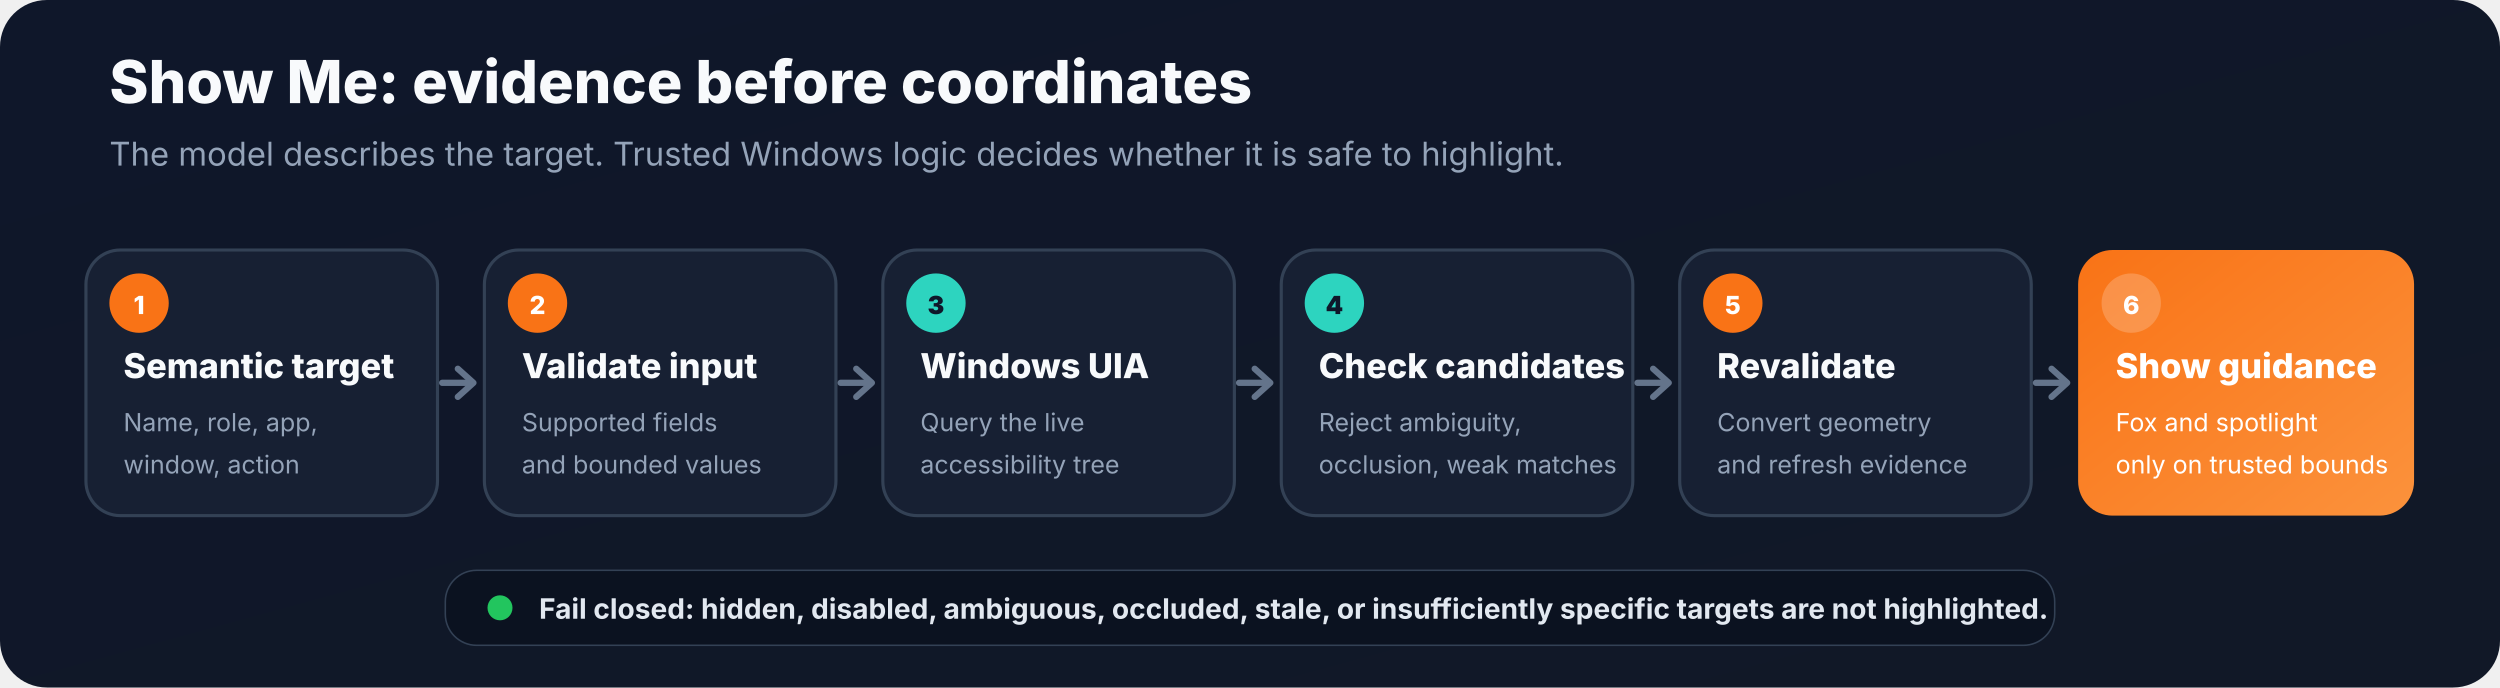
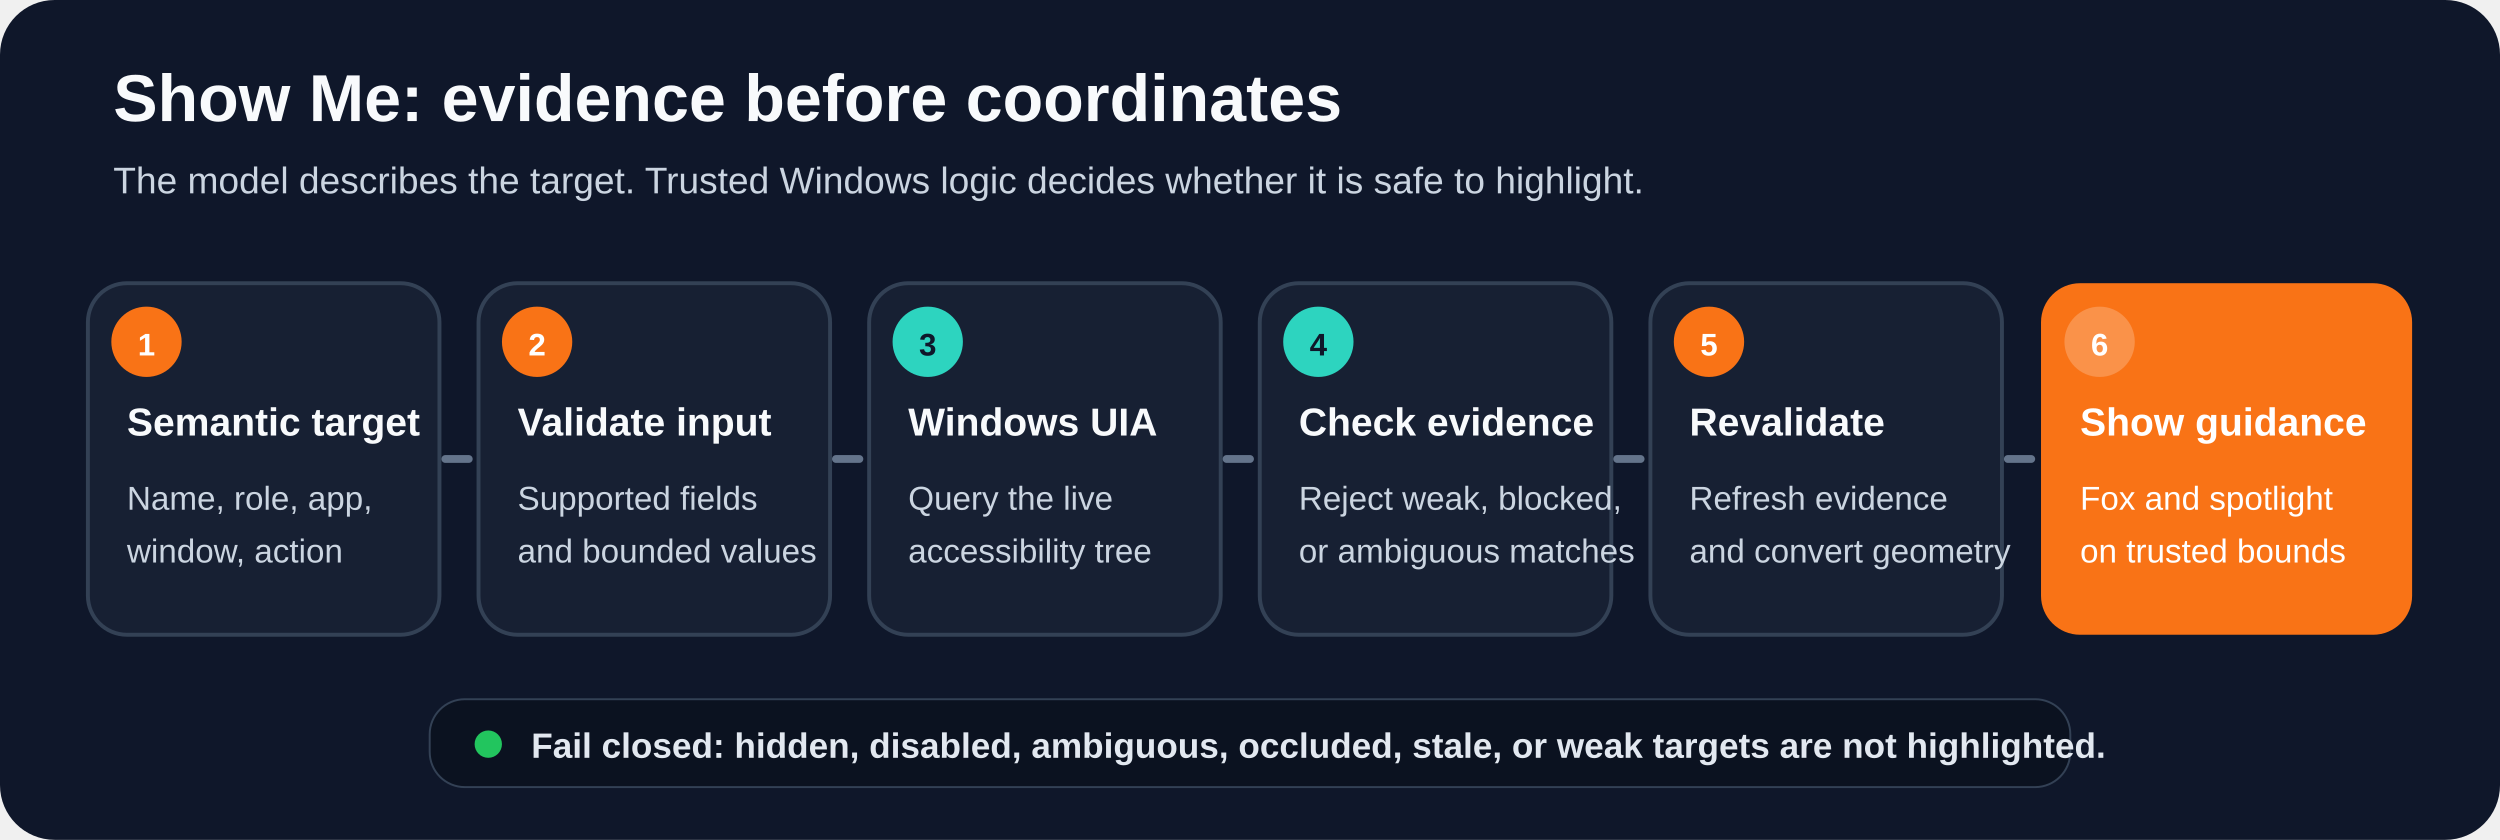
- <svg xmlns="http://www.w3.org/2000/svg" width="1600" height="440" viewBox="0 0 1600 440" role="img" aria-labelledby="title desc">
-   <defs>
-     <linearGradient id="bg" x1="0" y1="0" x2="1" y2="1">
-       <stop offset="0" stop-color="#0f172a" />
-       <stop offset="1" stop-color="#111827" />
-     </linearGradient>
-     <linearGradient id="accent" x1="0" y1="0" x2="1" y2="1">
-       <stop offset="0" stop-color="#f97316" />
-       <stop offset="1" stop-color="#fb923c" />
-     </linearGradient>
-   </defs>
-   <rect width="1600" height="440" rx="30" fill="url(#bg)" />
-   <g font-family="Inter, Segoe UI, Arial, sans-serif">
-     <text x="70" y="66" fill="#f8fafc" font-size="38" font-weight="800">Show Me: evidence before coordinates</text>
-     <text x="70" y="106" fill="#94a3b8" font-size="21">The model describes the target. Trusted Windows logic decides whether it is safe to highlight.</text>
-     <g transform="translate(55 160)">
-       <rect width="225" height="170" rx="22" fill="#172033" stroke="#334155" stroke-width="2" />
-       <circle cx="34" cy="34" r="19" fill="#f97316" />
-       <text x="34" y="41" text-anchor="middle" fill="#fff" font-size="16" font-weight="800">1</text>
-       <text x="24" y="82" fill="#f8fafc" font-size="22" font-weight="800">Semantic target</text>
-       <text x="24" y="116" fill="#94a3b8" font-size="16">Name, role, app,</text>
-       <text x="24" y="143" fill="#94a3b8" font-size="16">window, action</text>
+ <svg xmlns="http://www.w3.org/2000/svg" width="1280" height="430" viewBox="0 0 1280 430" role="img" aria-labelledby="title desc">
+   <rect width="1280" height="430" rx="28" fill="#0f172a" />
+   <g font-family="Segoe UI, Arial, sans-serif">
+     <text x="58" y="62" fill="#f8fafc" font-size="34" font-weight="800">Show Me: evidence before coordinates</text>
+     <text x="58" y="99" fill="#cbd5e1" font-size="19">The model describes the target. Trusted Windows logic decides whether it is safe to highlight.</text>
+     <g transform="translate(45 145)">
+       <rect width="180" height="180" rx="20" fill="#172033" stroke="#334155" stroke-width="2" />
+       <circle cx="30" cy="30" r="18" fill="#f97316" />
+       <text x="30" y="37" text-anchor="middle" fill="#fff" font-size="16" font-weight="800">1</text>
+       <text x="20" y="78" fill="#f8fafc" font-size="20" font-weight="800">Semantic target</text>
+       <text x="20" y="116" fill="#cbd5e1" font-size="17">Name, role, app,</text>
+       <text x="20" y="143" fill="#cbd5e1" font-size="17">window, action</text>
    </g>
-     <g transform="translate(310 160)">
-       <rect width="225" height="170" rx="22" fill="#172033" stroke="#334155" stroke-width="2" />
-       <circle cx="34" cy="34" r="19" fill="#f97316" />
-       <text x="34" y="41" text-anchor="middle" fill="#fff" font-size="16" font-weight="800">2</text>
-       <text x="24" y="82" fill="#f8fafc" font-size="22" font-weight="800">Validate input</text>
-       <text x="24" y="116" fill="#94a3b8" font-size="16">Supported fields</text>
-       <text x="24" y="143" fill="#94a3b8" font-size="16">and bounded values</text>
+     <g transform="translate(245 145)">
+       <rect width="180" height="180" rx="20" fill="#172033" stroke="#334155" stroke-width="2" />
+       <circle cx="30" cy="30" r="18" fill="#f97316" />
+       <text x="30" y="37" text-anchor="middle" fill="#fff" font-size="16" font-weight="800">2</text>
+       <text x="20" y="78" fill="#f8fafc" font-size="20" font-weight="800">Validate input</text>
+       <text x="20" y="116" fill="#cbd5e1" font-size="17">Supported fields</text>
+       <text x="20" y="143" fill="#cbd5e1" font-size="17">and bounded values</text>
    </g>
-     <g transform="translate(565 160)">
-       <rect width="225" height="170" rx="22" fill="#172033" stroke="#334155" stroke-width="2" />
-       <circle cx="34" cy="34" r="19" fill="#2dd4bf" />
-       <text x="34" y="41" text-anchor="middle" fill="#0f172a" font-size="16" font-weight="900">3</text>
-       <text x="24" y="82" fill="#f8fafc" font-size="22" font-weight="800">Windows UIA</text>
-       <text x="24" y="116" fill="#94a3b8" font-size="16">Query the live</text>
-       <text x="24" y="143" fill="#94a3b8" font-size="16">accessibility tree</text>
+     <g transform="translate(445 145)">
+       <rect width="180" height="180" rx="20" fill="#172033" stroke="#334155" stroke-width="2" />
+       <circle cx="30" cy="30" r="18" fill="#2dd4bf" />
+       <text x="30" y="37" text-anchor="middle" fill="#0f172a" font-size="16" font-weight="900">3</text>
+       <text x="20" y="78" fill="#f8fafc" font-size="20" font-weight="800">Windows UIA</text>
+       <text x="20" y="116" fill="#cbd5e1" font-size="17">Query the live</text>
+       <text x="20" y="143" fill="#cbd5e1" font-size="17">accessibility tree</text>
    </g>
-     <g transform="translate(820 160)">
-       <rect width="225" height="170" rx="22" fill="#172033" stroke="#334155" stroke-width="2" />
-       <circle cx="34" cy="34" r="19" fill="#2dd4bf" />
-       <text x="34" y="41" text-anchor="middle" fill="#0f172a" font-size="16" font-weight="900">4</text>
-       <text x="24" y="82" fill="#f8fafc" font-size="22" font-weight="800">Check candidates</text>
-       <text x="24" y="116" fill="#94a3b8" font-size="16">Reject ambiguity,</text>
-       <text x="24" y="143" fill="#94a3b8" font-size="16">occlusion, weak matches</text>
+     <g transform="translate(645 145)">
+       <rect width="180" height="180" rx="20" fill="#172033" stroke="#334155" stroke-width="2" />
+       <circle cx="30" cy="30" r="18" fill="#2dd4bf" />
+       <text x="30" y="37" text-anchor="middle" fill="#0f172a" font-size="16" font-weight="900">4</text>
+       <text x="20" y="78" fill="#f8fafc" font-size="20" font-weight="800">Check evidence</text>
+       <text x="20" y="116" fill="#cbd5e1" font-size="17">Reject weak, blocked,</text>
+       <text x="20" y="143" fill="#cbd5e1" font-size="17">or ambiguous matches</text>
    </g>
-     <g transform="translate(1075 160)">
-       <rect width="225" height="170" rx="22" fill="#172033" stroke="#334155" stroke-width="2" />
-       <circle cx="34" cy="34" r="19" fill="#f97316" />
-       <text x="34" y="41" text-anchor="middle" fill="#fff" font-size="16" font-weight="800">5</text>
-       <text x="24" y="82" fill="#f8fafc" font-size="22" font-weight="800">Revalidate</text>
-       <text x="24" y="116" fill="#94a3b8" font-size="16">Convert geometry</text>
-       <text x="24" y="143" fill="#94a3b8" font-size="16">and refresh evidence</text>
+     <g transform="translate(845 145)">
+       <rect width="180" height="180" rx="20" fill="#172033" stroke="#334155" stroke-width="2" />
+       <circle cx="30" cy="30" r="18" fill="#f97316" />
+       <text x="30" y="37" text-anchor="middle" fill="#fff" font-size="16" font-weight="800">5</text>
+       <text x="20" y="78" fill="#f8fafc" font-size="20" font-weight="800">Revalidate</text>
+       <text x="20" y="116" fill="#cbd5e1" font-size="17">Refresh evidence</text>
+       <text x="20" y="143" fill="#cbd5e1" font-size="17">and convert geometry</text>
    </g>
-     <g transform="translate(1330 160)">
-       <rect width="215" height="170" rx="22" fill="url(#accent)" />
-       <circle cx="34" cy="34" r="19" fill="#fff" opacity="0.2" />
-       <text x="34" y="41" text-anchor="middle" fill="#fff" font-size="16" font-weight="800">6</text>
-       <text x="24" y="82" fill="#fff" font-size="22" font-weight="800">Show guidance</text>
-       <text x="24" y="116" fill="#fff" font-size="16">Fox and spotlight</text>
-       <text x="24" y="143" fill="#fff" font-size="16">only on trusted bounds</text>
+     <g transform="translate(1045 145)">
+       <rect width="190" height="180" rx="20" fill="#f97316" />
+       <circle cx="30" cy="30" r="18" fill="#fff" opacity="0.22" />
+       <text x="30" y="37" text-anchor="middle" fill="#fff" font-size="16" font-weight="800">6</text>
+       <text x="20" y="78" fill="#fff" font-size="20" font-weight="800">Show guidance</text>
+       <text x="20" y="116" fill="#fff" font-size="17">Fox and spotlight</text>
+       <text x="20" y="143" fill="#fff" font-size="17">on trusted bounds</text>
    </g>
-     <g stroke="#64748b" stroke-width="4" fill="none" stroke-linecap="round" stroke-linejoin="round">
-       <path d="M283 245 H302" />
-       <path d="M293 236 L303 245 L293 254" />
-       <path d="M538 245 H557" />
-       <path d="M548 236 L558 245 L548 254" />
-       <path d="M793 245 H812" />
-       <path d="M803 236 L813 245 L803 254" />
-       <path d="M1048 245 H1067" />
-       <path d="M1058 236 L1068 245 L1058 254" />
-       <path d="M1303 245 H1322" />
-       <path d="M1313 236 L1323 245 L1313 254" />
+     <g stroke="#64748b" stroke-width="4" fill="none" stroke-linecap="round">
+       <path d="M228 235 H240" />
+       <path d="M428 235 H440" />
+       <path d="M628 235 H640" />
+       <path d="M828 235 H840" />
+       <path d="M1028 235 H1040" />
    </g>
-     <rect x="285" y="365" width="1030" height="48" rx="20" fill="#0b1220" stroke="#334155" />
-     <circle cx="320" cy="389" r="8" fill="#22c55e" />
-     <text x="345" y="396" fill="#e2e8f0" font-size="18" font-weight="650">Fail closed: hidden, disabled, ambiguous, occluded, stale, or insufficiently specific targets are not highlighted.</text>
+     <rect x="220" y="358" width="840" height="45" rx="18" fill="#0b1220" stroke="#334155" />
+     <circle cx="250" cy="381" r="7" fill="#22c55e" />
+     <text x="272" y="388" fill="#e2e8f0" font-size="18" font-weight="650">Fail closed: hidden, disabled, ambiguous, occluded, stale, or weak targets are not highlighted.</text>
  </g>
</svg>
